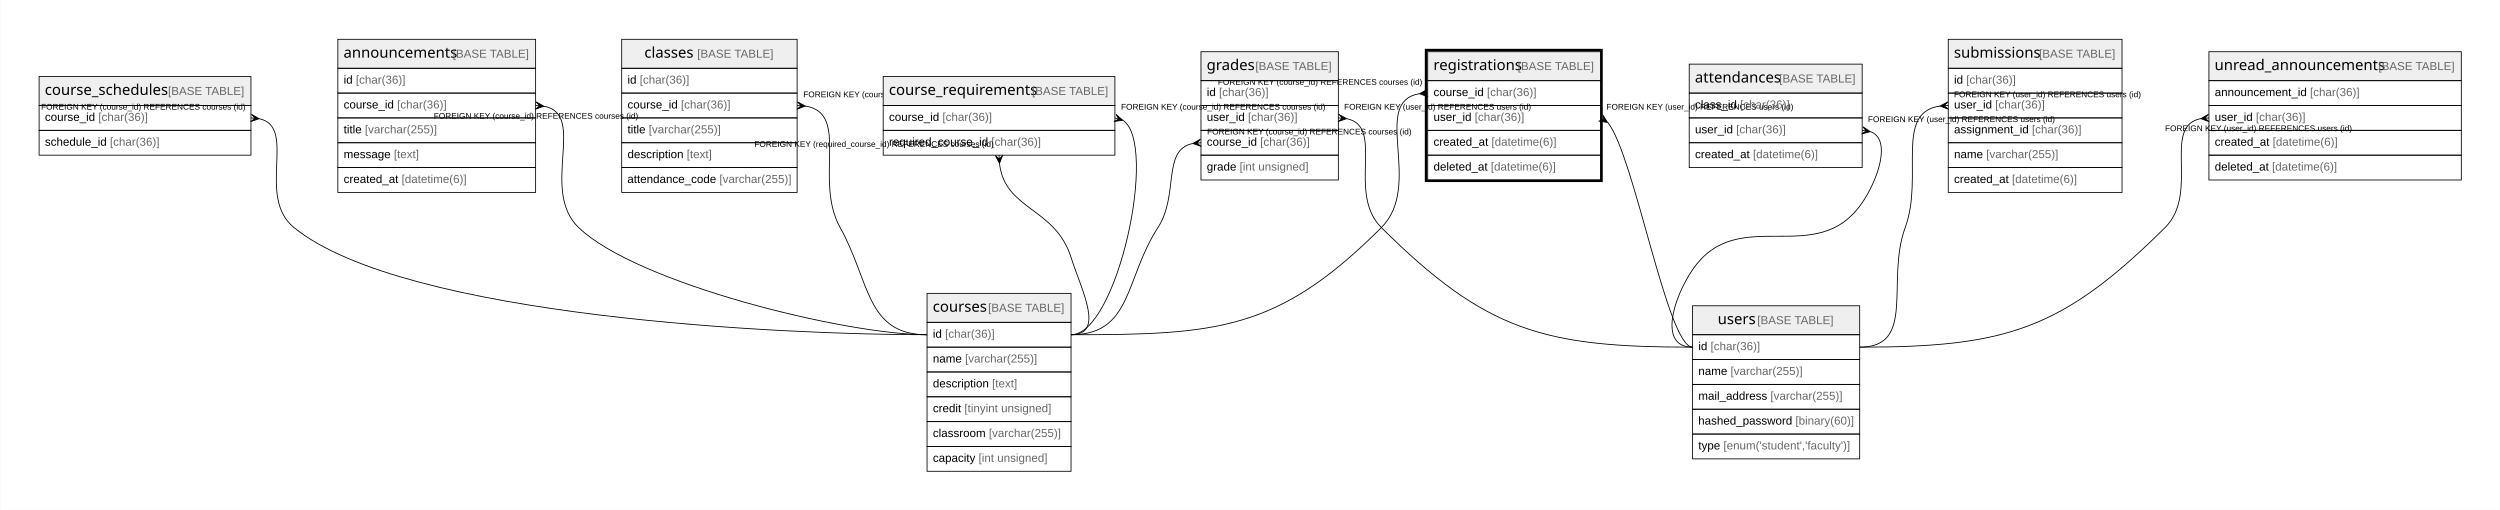
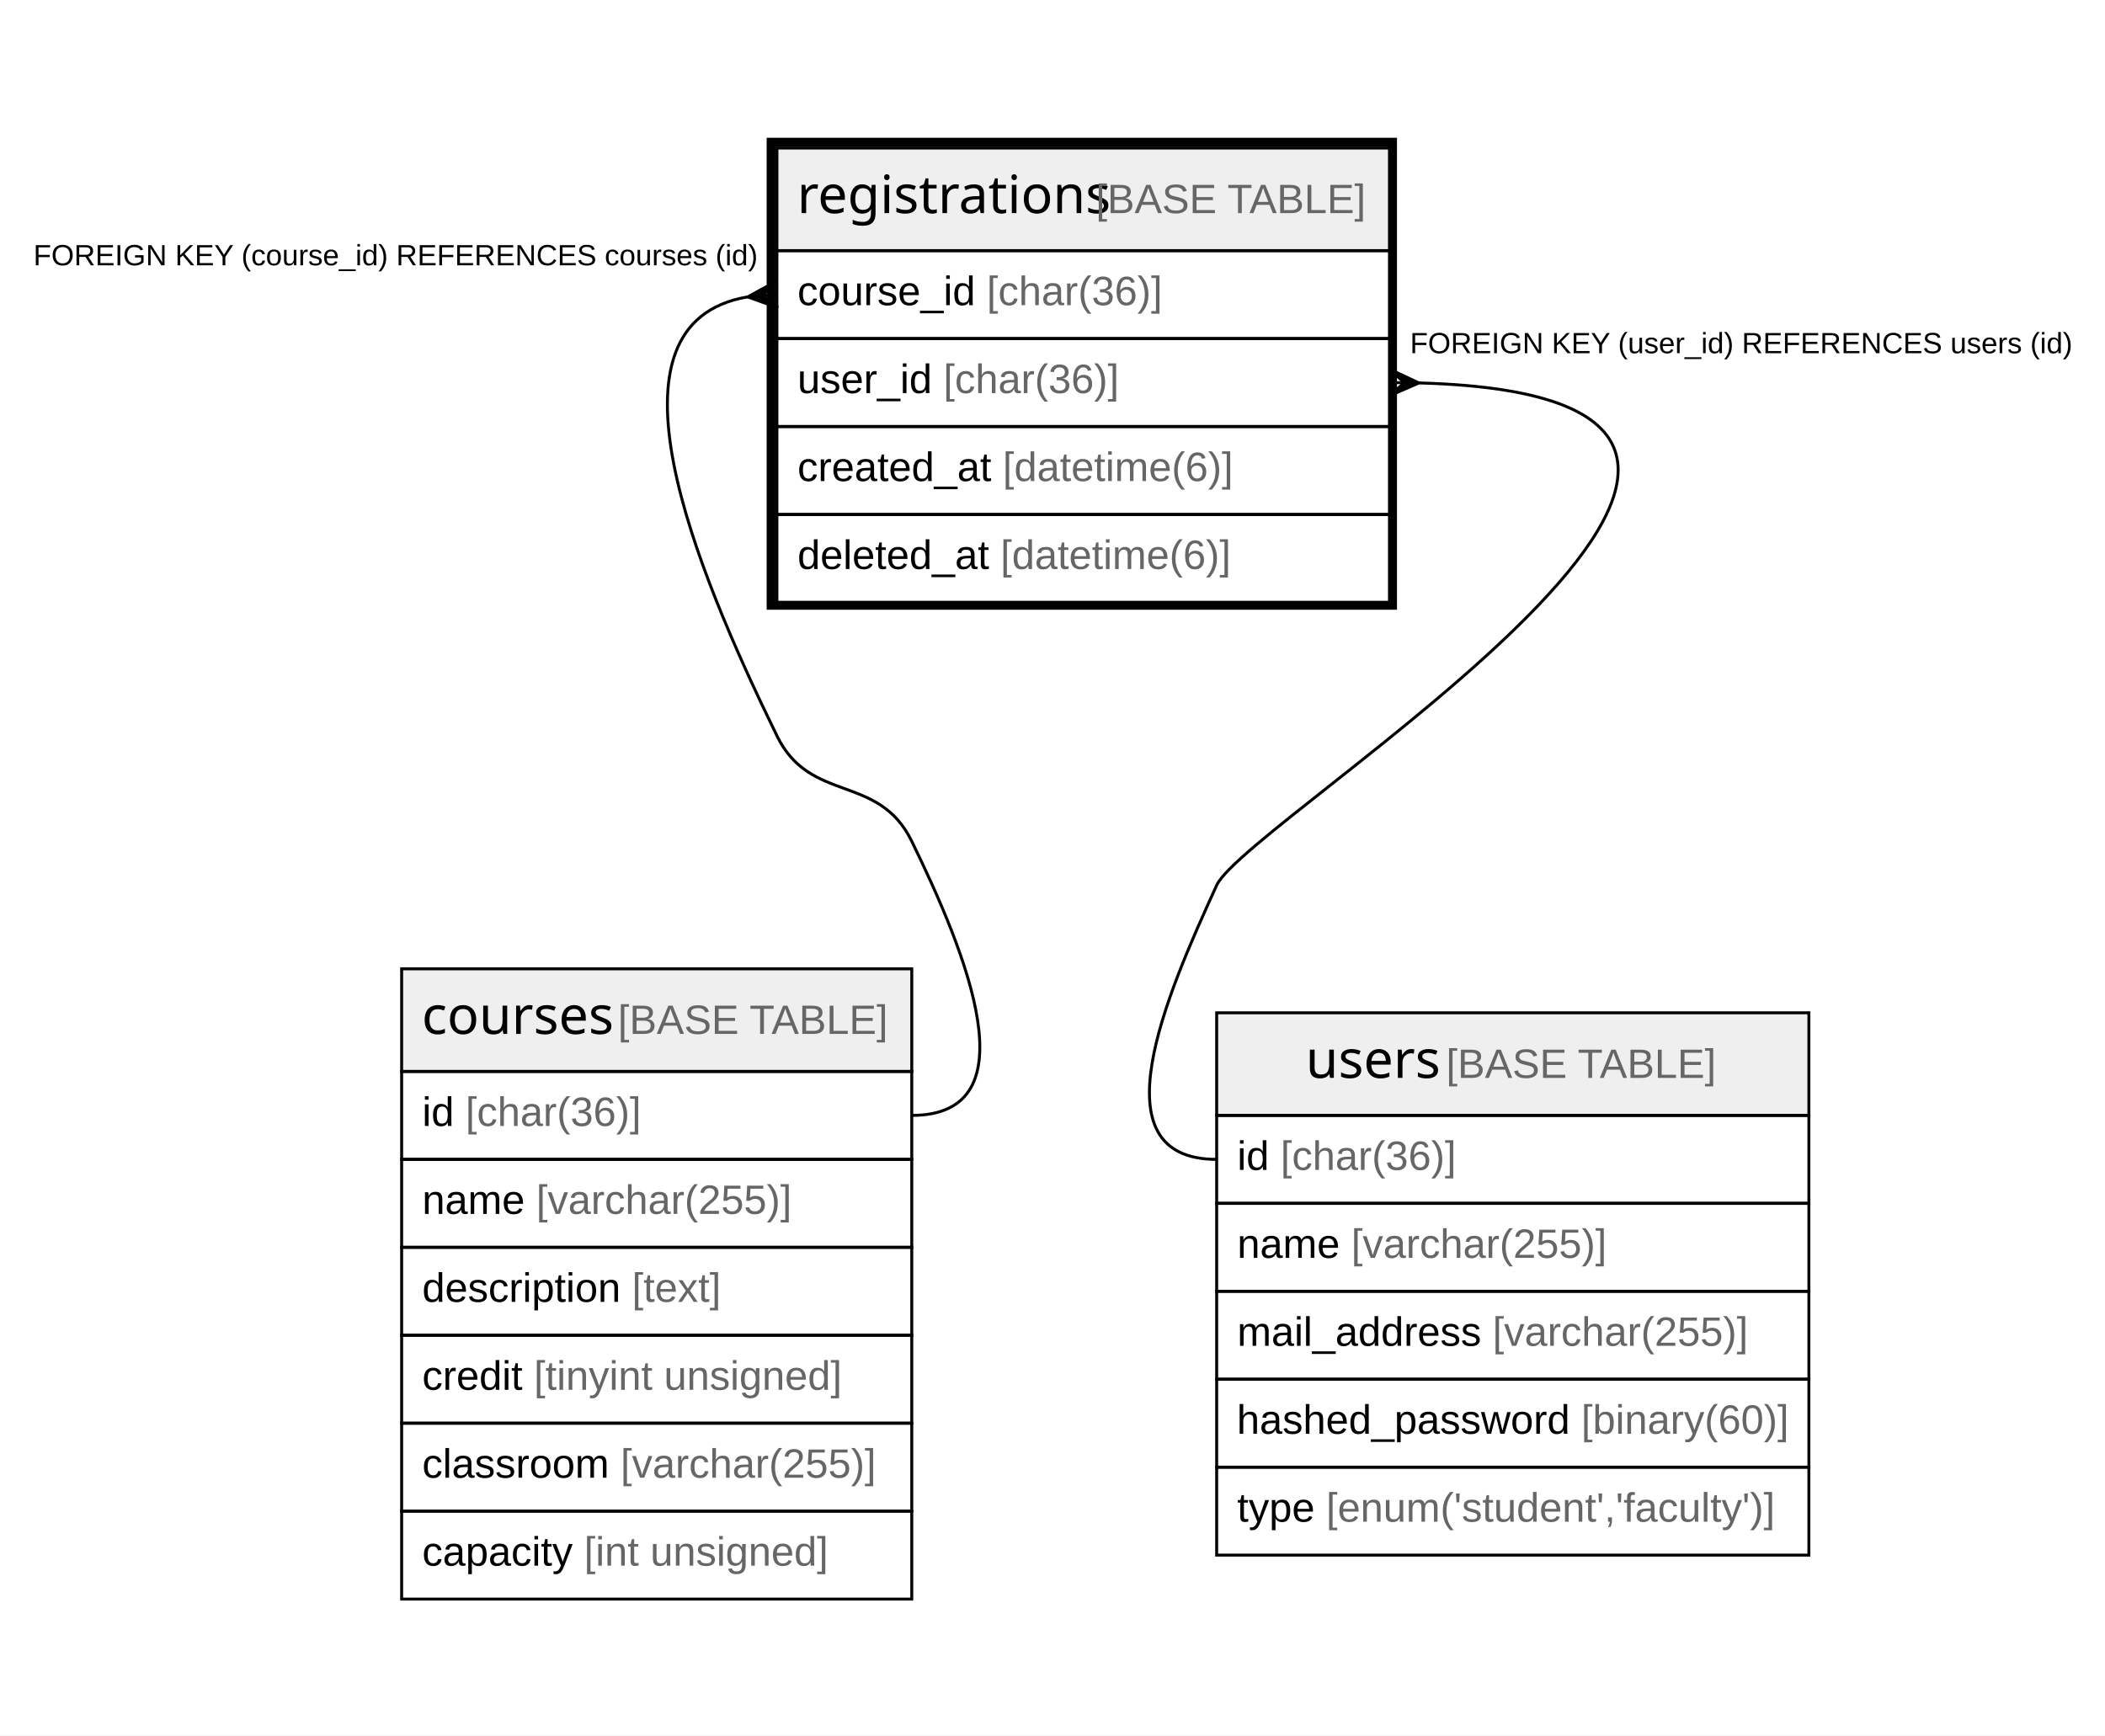
- <svg xmlns="http://www.w3.org/2000/svg" width="3021pt" height="616pt" viewBox="0.00 0.00 3020.50 616.00">
-   <g id="graph0" class="graph" transform="scale(1 1) rotate(0) translate(4 612)">
-     <polygon fill="#ffffff" stroke="transparent" points="-4,4 -4,-612 3016.5,-612 3016.5,4 -4,4" />
+ <svg xmlns="http://www.w3.org/2000/svg" width="718pt" height="592pt" viewBox="0.00 0.00 718.00 592.00">
+   <g id="graph0" class="graph" transform="scale(1 1) rotate(0) translate(4 588)">
+     <polygon fill="#ffffff" stroke="transparent" points="-4,4 -4,-588 714,-588 714,4 -4,4" />
    <g id="node1" class="node">
-       <polygon fill="#efefef" stroke="transparent" points="1721,-514.5 1721,-549.5 1930,-549.5 1930,-514.5 1721,-514.5" />
-       <polygon fill="none" stroke="#000000" points="1721,-514.5 1721,-549.5 1930,-549.5 1930,-514.5 1721,-514.5" />
-       <text text-anchor="start" x="1727.869" y="-527.3" font-family="Arial Bold" font-size="18.00" fill="#000000">registrations</text>
-       <text text-anchor="start" x="1825.877" y="-527.3" font-family="Arial" font-size="14.00" fill="#000000"> </text>
-       <text text-anchor="start" x="1829.768" y="-527.3" font-family="Arial" font-size="14.00" fill="#666666">[BASE TABLE]</text>
-       <polygon fill="none" stroke="#000000" points="1721,-484.5 1721,-514.5 1930,-514.5 1930,-484.5 1721,-484.5" />
-       <text text-anchor="start" x="1728" y="-495.9" font-family="Arial" font-size="14.00" fill="#000000">course_id </text>
-       <text text-anchor="start" x="1792.571" y="-495.9" font-family="Arial" font-size="14.00" fill="#666666">[char(36)]</text>
-       <polygon fill="none" stroke="#000000" points="1721,-454.5 1721,-484.5 1930,-484.5 1930,-454.5 1721,-454.5" />
-       <text text-anchor="start" x="1728" y="-465.9" font-family="Arial" font-size="14.00" fill="#000000">user_id </text>
-       <text text-anchor="start" x="1777.788" y="-465.9" font-family="Arial" font-size="14.00" fill="#666666">[char(36)]</text>
-       <polygon fill="none" stroke="#000000" points="1721,-424.5 1721,-454.5 1930,-454.5 1930,-424.5 1721,-424.5" />
-       <text text-anchor="start" x="1728" y="-435.9" font-family="Arial" font-size="14.00" fill="#000000">created_at </text>
-       <text text-anchor="start" x="1798.028" y="-435.9" font-family="Arial" font-size="14.00" fill="#666666">[datetime(6)]</text>
-       <polygon fill="none" stroke="#000000" points="1721,-394.5 1721,-424.5 1930,-424.5 1930,-394.5 1721,-394.5" />
-       <text text-anchor="start" x="1728" y="-405.9" font-family="Arial" font-size="14.00" fill="#000000">deleted_at </text>
-       <text text-anchor="start" x="1797.257" y="-405.9" font-family="Arial" font-size="14.00" fill="#666666">[datetime(6)]</text>
-       <polygon fill="none" stroke="#000000" stroke-width="3" points="1719,-393.5 1719,-551.5 1931,-551.5 1931,-393.5 1719,-393.5" />
+       <polygon fill="#efefef" stroke="transparent" points="261,-502.5 261,-537.5 470,-537.5 470,-502.5 261,-502.5" />
+       <polygon fill="none" stroke="#000000" points="261,-502.5 261,-537.5 470,-537.5 470,-502.5 261,-502.5" />
+       <text text-anchor="start" x="267.869" y="-515.3" font-family="Arial Bold" font-size="18.00" fill="#000000">registrations</text>
+       <text text-anchor="start" x="365.877" y="-515.3" font-family="Arial" font-size="14.00" fill="#000000"> </text>
+       <text text-anchor="start" x="369.768" y="-515.3" font-family="Arial" font-size="14.00" fill="#666666">[BASE TABLE]</text>
+       <polygon fill="none" stroke="#000000" points="261,-472.5 261,-502.5 470,-502.5 470,-472.5 261,-472.5" />
+       <text text-anchor="start" x="268" y="-483.9" font-family="Arial" font-size="14.00" fill="#000000">course_id </text>
+       <text text-anchor="start" x="332.571" y="-483.9" font-family="Arial" font-size="14.00" fill="#666666">[char(36)]</text>
+       <polygon fill="none" stroke="#000000" points="261,-442.5 261,-472.5 470,-472.5 470,-442.5 261,-442.5" />
+       <text text-anchor="start" x="268" y="-453.9" font-family="Arial" font-size="14.00" fill="#000000">user_id </text>
+       <text text-anchor="start" x="317.788" y="-453.9" font-family="Arial" font-size="14.00" fill="#666666">[char(36)]</text>
+       <polygon fill="none" stroke="#000000" points="261,-412.5 261,-442.5 470,-442.5 470,-412.5 261,-412.5" />
+       <text text-anchor="start" x="268" y="-423.9" font-family="Arial" font-size="14.00" fill="#000000">created_at </text>
+       <text text-anchor="start" x="338.028" y="-423.9" font-family="Arial" font-size="14.00" fill="#666666">[datetime(6)]</text>
+       <polygon fill="none" stroke="#000000" points="261,-382.5 261,-412.5 470,-412.5 470,-382.5 261,-382.5" />
+       <text text-anchor="start" x="268" y="-393.9" font-family="Arial" font-size="14.00" fill="#000000">deleted_at </text>
+       <text text-anchor="start" x="337.257" y="-393.9" font-family="Arial" font-size="14.00" fill="#666666">[datetime(6)]</text>
+       <polygon fill="none" stroke="#000000" stroke-width="3" points="259,-381.5 259,-539.5 471,-539.5 471,-381.5 259,-381.5" />
    </g>
    <g id="node2" class="node">
-       <polygon fill="#efefef" stroke="transparent" points="1116,-222.5 1116,-257.5 1290,-257.5 1290,-222.5 1116,-222.5" />
-       <polygon fill="none" stroke="#000000" points="1116,-222.5 1116,-257.5 1290,-257.5 1290,-222.5 1116,-222.5" />
-       <text text-anchor="start" x="1122.868" y="-235.3" font-family="Arial Bold" font-size="18.00" fill="#000000">courses</text>
-       <text text-anchor="start" x="1185.879" y="-235.3" font-family="Arial" font-size="14.00" fill="#000000"> </text>
-       <text text-anchor="start" x="1189.769" y="-235.3" font-family="Arial" font-size="14.00" fill="#666666">[BASE TABLE]</text>
-       <polygon fill="none" stroke="#000000" points="1116,-192.5 1116,-222.5 1290,-222.5 1290,-192.5 1116,-192.5" />
-       <text text-anchor="start" x="1123" y="-203.9" font-family="Arial" font-size="14.00" fill="#000000">id </text>
-       <text text-anchor="start" x="1137.78" y="-203.9" font-family="Arial" font-size="14.00" fill="#666666">[char(36)]</text>
-       <polygon fill="none" stroke="#000000" points="1116,-162.5 1116,-192.5 1290,-192.5 1290,-162.5 1116,-162.5" />
-       <text text-anchor="start" x="1123" y="-173.9" font-family="Arial" font-size="14.00" fill="#000000">name </text>
-       <text text-anchor="start" x="1161.899" y="-173.9" font-family="Arial" font-size="14.00" fill="#666666">[varchar(255)]</text>
-       <polygon fill="none" stroke="#000000" points="1116,-132.5 1116,-162.5 1290,-162.5 1290,-132.5 1116,-132.5" />
-       <text text-anchor="start" x="1123" y="-143.9" font-family="Arial" font-size="14.00" fill="#000000">description </text>
-       <text text-anchor="start" x="1194.568" y="-143.9" font-family="Arial" font-size="14.00" fill="#666666">[text]</text>
-       <polygon fill="none" stroke="#000000" points="1116,-102.5 1116,-132.5 1290,-132.5 1290,-102.5 1116,-102.5" />
-       <text text-anchor="start" x="1123" y="-113.9" font-family="Arial" font-size="14.00" fill="#000000">credit </text>
-       <text text-anchor="start" x="1161.114" y="-113.9" font-family="Arial" font-size="14.00" fill="#666666">[tinyint unsigned]</text>
-       <polygon fill="none" stroke="#000000" points="1116,-72.5 1116,-102.5 1290,-102.5 1290,-72.5 1116,-72.5" />
-       <text text-anchor="start" x="1123" y="-83.9" font-family="Arial" font-size="14.00" fill="#000000">classroom </text>
-       <text text-anchor="start" x="1190.666" y="-83.9" font-family="Arial" font-size="14.00" fill="#666666">[varchar(255)]</text>
-       <polygon fill="none" stroke="#000000" points="1116,-42.5 1116,-72.5 1290,-72.5 1290,-42.5 1116,-42.5" />
-       <text text-anchor="start" x="1123" y="-53.9" font-family="Arial" font-size="14.00" fill="#000000">capacity </text>
-       <text text-anchor="start" x="1178.236" y="-53.9" font-family="Arial" font-size="14.00" fill="#666666">[int unsigned]</text>
+       <polygon fill="#efefef" stroke="transparent" points="133,-222.5 133,-257.5 307,-257.5 307,-222.5 133,-222.5" />
+       <polygon fill="none" stroke="#000000" points="133,-222.5 133,-257.5 307,-257.5 307,-222.5 133,-222.5" />
+       <text text-anchor="start" x="139.868" y="-235.3" font-family="Arial Bold" font-size="18.00" fill="#000000">courses</text>
+       <text text-anchor="start" x="202.879" y="-235.3" font-family="Arial" font-size="14.00" fill="#000000"> </text>
+       <text text-anchor="start" x="206.769" y="-235.3" font-family="Arial" font-size="14.00" fill="#666666">[BASE TABLE]</text>
+       <polygon fill="none" stroke="#000000" points="133,-192.5 133,-222.5 307,-222.5 307,-192.5 133,-192.5" />
+       <text text-anchor="start" x="140" y="-203.9" font-family="Arial" font-size="14.00" fill="#000000">id </text>
+       <text text-anchor="start" x="154.78" y="-203.9" font-family="Arial" font-size="14.00" fill="#666666">[char(36)]</text>
+       <polygon fill="none" stroke="#000000" points="133,-162.5 133,-192.5 307,-192.5 307,-162.5 133,-162.5" />
+       <text text-anchor="start" x="140" y="-173.9" font-family="Arial" font-size="14.00" fill="#000000">name </text>
+       <text text-anchor="start" x="178.899" y="-173.9" font-family="Arial" font-size="14.00" fill="#666666">[varchar(255)]</text>
+       <polygon fill="none" stroke="#000000" points="133,-132.5 133,-162.5 307,-162.5 307,-132.5 133,-132.5" />
+       <text text-anchor="start" x="140" y="-143.9" font-family="Arial" font-size="14.00" fill="#000000">description </text>
+       <text text-anchor="start" x="211.568" y="-143.9" font-family="Arial" font-size="14.00" fill="#666666">[text]</text>
+       <polygon fill="none" stroke="#000000" points="133,-102.5 133,-132.5 307,-132.5 307,-102.5 133,-102.5" />
+       <text text-anchor="start" x="140" y="-113.9" font-family="Arial" font-size="14.00" fill="#000000">credit </text>
+       <text text-anchor="start" x="178.114" y="-113.9" font-family="Arial" font-size="14.00" fill="#666666">[tinyint unsigned]</text>
+       <polygon fill="none" stroke="#000000" points="133,-72.5 133,-102.5 307,-102.5 307,-72.5 133,-72.5" />
+       <text text-anchor="start" x="140" y="-83.9" font-family="Arial" font-size="14.00" fill="#000000">classroom </text>
+       <text text-anchor="start" x="207.666" y="-83.9" font-family="Arial" font-size="14.00" fill="#666666">[varchar(255)]</text>
+       <polygon fill="none" stroke="#000000" points="133,-42.5 133,-72.5 307,-72.5 307,-42.5 133,-42.5" />
+       <text text-anchor="start" x="140" y="-53.9" font-family="Arial" font-size="14.00" fill="#000000">capacity </text>
+       <text text-anchor="start" x="195.236" y="-53.9" font-family="Arial" font-size="14.00" fill="#666666">[int unsigned]</text>
    </g>
    <g id="edge1" class="edge">
-       <path fill="none" stroke="#000000" d="M1710.856,-498.743C1651.568,-489.037 1716.362,-388.395 1665,-337 1540.36,-212.28 1466.325,-207.5 1290,-207.5" />
-       <polygon fill="#000000" stroke="#000000" points="1711.028,-498.756 1720.665,-503.988 1716.014,-499.128 1721,-499.5 1721,-499.5 1721,-499.5 1716.014,-499.128 1721.335,-495.012 1711.028,-498.756 1711.028,-498.756" />
-       <text text-anchor="start" x="1467.386" y="-509.5" font-family="Arial" font-size="10.00" fill="#000000">FOREIGN KEY (course_id) REFERENCES courses (id)</text>
-     </g>
-     <g id="node8" class="node">
-       <polygon fill="#efefef" stroke="transparent" points="2041,-207.5 2041,-242.5 2243,-242.5 2243,-207.5 2041,-207.5" />
-       <polygon fill="none" stroke="#000000" points="2041,-207.5 2041,-242.5 2243,-242.5 2243,-207.5 2041,-207.5" />
-       <text text-anchor="start" x="2071.371" y="-220.3" font-family="Arial Bold" font-size="18.00" fill="#000000">users</text>
-       <text text-anchor="start" x="2115.375" y="-220.3" font-family="Arial" font-size="14.00" fill="#000000"> </text>
-       <text text-anchor="start" x="2119.266" y="-220.3" font-family="Arial" font-size="14.00" fill="#666666">[BASE TABLE]</text>
-       <polygon fill="none" stroke="#000000" points="2041,-177.5 2041,-207.5 2243,-207.5 2243,-177.5 2041,-177.5" />
-       <text text-anchor="start" x="2048" y="-188.9" font-family="Arial" font-size="14.00" fill="#000000">id </text>
-       <text text-anchor="start" x="2062.78" y="-188.9" font-family="Arial" font-size="14.00" fill="#666666">[char(36)]</text>
-       <polygon fill="none" stroke="#000000" points="2041,-147.5 2041,-177.5 2243,-177.5 2243,-147.5 2041,-147.5" />
-       <text text-anchor="start" x="2048" y="-158.9" font-family="Arial" font-size="14.00" fill="#000000">name </text>
-       <text text-anchor="start" x="2086.899" y="-158.9" font-family="Arial" font-size="14.00" fill="#666666">[varchar(255)]</text>
-       <polygon fill="none" stroke="#000000" points="2041,-117.5 2041,-147.5 2243,-147.5 2243,-117.5 2041,-117.5" />
-       <text text-anchor="start" x="2048" y="-128.9" font-family="Arial" font-size="14.00" fill="#000000">mail_address </text>
-       <text text-anchor="start" x="2135.121" y="-128.9" font-family="Arial" font-size="14.00" fill="#666666">[varchar(255)]</text>
-       <polygon fill="none" stroke="#000000" points="2041,-87.5 2041,-117.5 2243,-117.5 2243,-87.5 2041,-87.5" />
-       <text text-anchor="start" x="2047.867" y="-98.9" font-family="Arial" font-size="14.00" fill="#000000">hashed_password </text>
-       <text text-anchor="start" x="2165.351" y="-98.9" font-family="Arial" font-size="14.00" fill="#666666">[binary(60)]</text>
-       <polygon fill="none" stroke="#000000" points="2041,-57.5 2041,-87.5 2243,-87.5 2243,-57.5 2041,-57.5" />
-       <text text-anchor="start" x="2048" y="-68.9" font-family="Arial" font-size="14.00" fill="#000000">type </text>
-       <text text-anchor="start" x="2078.346" y="-68.9" font-family="Arial" font-size="14.00" fill="#666666">[enum('student','faculty')]</text>
-     </g>
-     <g id="edge8" class="edge">
-       <path fill="none" stroke="#000000" d="M1938.789,-463.714C1970.752,-423.936 2010.693,-192.5 2041,-192.5" />
-       <polygon fill="#000000" stroke="#000000" points="1938.353,-464.002 1927.526,-465.741 1934.176,-466.751 1930,-469.5 1930,-469.5 1930,-469.5 1934.176,-466.751 1932.474,-473.259 1938.353,-464.002 1938.353,-464.002" />
-       <text text-anchor="start" x="1936.945" y="-479.5" font-family="Arial" font-size="10.00" fill="#000000">FOREIGN KEY (user_id) REFERENCES users (id)</text>
+       <path fill="none" stroke="#000000" d="M250.945,-486.709C198.198,-477.706 233.305,-393.843 261,-337 272.371,-313.662 295.629,-324.338 307,-301 325.201,-263.643 348.556,-207.5 307,-207.5" />
+       <polygon fill="#000000" stroke="#000000" points="251.031,-486.716 260.647,-491.986 256.015,-487.108 261,-487.5 261,-487.5 261,-487.5 256.015,-487.108 261.353,-483.014 251.031,-486.716 251.031,-486.716" />
+       <text text-anchor="start" x="7.386" y="-497.5" font-family="Arial" font-size="10.00" fill="#000000">FOREIGN KEY (course_id) REFERENCES courses (id)</text>
    </g>
    <g id="node3" class="node">
-       <polygon fill="#efefef" stroke="transparent" points="404,-529.5 404,-564.5 643,-564.5 643,-529.5 404,-529.5" />
-       <polygon fill="none" stroke="#000000" points="404,-529.5 404,-564.5 643,-564.5 643,-529.5 404,-529.5" />
-       <text text-anchor="start" x="410.848" y="-542.3" font-family="Arial Bold" font-size="18.00" fill="#000000">announcements</text>
-       <text text-anchor="start" x="538.898" y="-542.3" font-family="Arial" font-size="14.00" fill="#000000"> </text>
-       <text text-anchor="start" x="542.789" y="-542.3" font-family="Arial" font-size="14.00" fill="#666666">[BASE TABLE]</text>
-       <polygon fill="none" stroke="#000000" points="404,-499.5 404,-529.5 643,-529.5 643,-499.5 404,-499.5" />
-       <text text-anchor="start" x="411" y="-510.9" font-family="Arial" font-size="14.00" fill="#000000">id </text>
-       <text text-anchor="start" x="425.78" y="-510.9" font-family="Arial" font-size="14.00" fill="#666666">[char(36)]</text>
-       <polygon fill="none" stroke="#000000" points="404,-469.5 404,-499.5 643,-499.5 643,-469.5 404,-469.5" />
-       <text text-anchor="start" x="411" y="-480.9" font-family="Arial" font-size="14.00" fill="#000000">course_id </text>
-       <text text-anchor="start" x="475.571" y="-480.9" font-family="Arial" font-size="14.00" fill="#666666">[char(36)]</text>
-       <polygon fill="none" stroke="#000000" points="404,-439.5 404,-469.5 643,-469.5 643,-439.5 404,-439.5" />
-       <text text-anchor="start" x="411" y="-450.9" font-family="Arial" font-size="14.00" fill="#000000">title </text>
-       <text text-anchor="start" x="436.668" y="-450.9" font-family="Arial" font-size="14.00" fill="#666666">[varchar(255)]</text>
-       <polygon fill="none" stroke="#000000" points="404,-409.5 404,-439.5 643,-439.5 643,-409.5 404,-409.5" />
-       <text text-anchor="start" x="411" y="-420.9" font-family="Arial" font-size="14.00" fill="#000000">message </text>
-       <text text-anchor="start" x="471.682" y="-420.9" font-family="Arial" font-size="14.00" fill="#666666">[text]</text>
-       <polygon fill="none" stroke="#000000" points="404,-379.5 404,-409.5 643,-409.5 643,-379.5 404,-379.5" />
-       <text text-anchor="start" x="411" y="-390.9" font-family="Arial" font-size="14.00" fill="#000000">created_at </text>
-       <text text-anchor="start" x="481.028" y="-390.9" font-family="Arial" font-size="14.00" fill="#666666">[datetime(6)]</text>
+       <polygon fill="#efefef" stroke="transparent" points="411,-207.5 411,-242.5 613,-242.5 613,-207.5 411,-207.5" />
+       <polygon fill="none" stroke="#000000" points="411,-207.5 411,-242.5 613,-242.5 613,-207.5 411,-207.5" />
+       <text text-anchor="start" x="441.371" y="-220.3" font-family="Arial Bold" font-size="18.00" fill="#000000">users</text>
+       <text text-anchor="start" x="485.375" y="-220.3" font-family="Arial" font-size="14.00" fill="#000000"> </text>
+       <text text-anchor="start" x="489.266" y="-220.3" font-family="Arial" font-size="14.00" fill="#666666">[BASE TABLE]</text>
+       <polygon fill="none" stroke="#000000" points="411,-177.5 411,-207.5 613,-207.5 613,-177.5 411,-177.5" />
+       <text text-anchor="start" x="418" y="-188.9" font-family="Arial" font-size="14.00" fill="#000000">id </text>
+       <text text-anchor="start" x="432.78" y="-188.9" font-family="Arial" font-size="14.00" fill="#666666">[char(36)]</text>
+       <polygon fill="none" stroke="#000000" points="411,-147.5 411,-177.5 613,-177.5 613,-147.5 411,-147.5" />
+       <text text-anchor="start" x="418" y="-158.9" font-family="Arial" font-size="14.00" fill="#000000">name </text>
+       <text text-anchor="start" x="456.899" y="-158.9" font-family="Arial" font-size="14.00" fill="#666666">[varchar(255)]</text>
+       <polygon fill="none" stroke="#000000" points="411,-117.5 411,-147.5 613,-147.5 613,-117.5 411,-117.5" />
+       <text text-anchor="start" x="418" y="-128.9" font-family="Arial" font-size="14.00" fill="#000000">mail_address </text>
+       <text text-anchor="start" x="505.121" y="-128.9" font-family="Arial" font-size="14.00" fill="#666666">[varchar(255)]</text>
+       <polygon fill="none" stroke="#000000" points="411,-87.5 411,-117.5 613,-117.5 613,-87.5 411,-87.5" />
+       <text text-anchor="start" x="417.867" y="-98.9" font-family="Arial" font-size="14.00" fill="#000000">hashed_password </text>
+       <text text-anchor="start" x="535.351" y="-98.9" font-family="Arial" font-size="14.00" fill="#666666">[binary(60)]</text>
+       <polygon fill="none" stroke="#000000" points="411,-57.5 411,-87.5 613,-87.5 613,-57.5 411,-57.5" />
+       <text text-anchor="start" x="418" y="-68.9" font-family="Arial" font-size="14.00" fill="#000000">type </text>
+       <text text-anchor="start" x="448.346" y="-68.9" font-family="Arial" font-size="14.00" fill="#666666">[enum('student','faculty')]</text>
    </g>
    <g id="edge2" class="edge">
-       <path fill="none" stroke="#000000" d="M653.215,-483.633C705.463,-473.786 647.605,-382.512 695,-337 765.601,-269.204 1018.118,-207.5 1116,-207.5" />
-       <polygon fill="#000000" stroke="#000000" points="652.964,-483.654 642.62,-480.016 647.982,-484.077 643,-484.5 643,-484.5 643,-484.5 647.982,-484.077 643.38,-488.984 652.964,-483.654 652.964,-483.654" />
-       <text text-anchor="start" x="519.886" y="-468.5" font-family="Arial" font-size="10.00" fill="#000000">FOREIGN KEY (course_id) REFERENCES courses (id)</text>
-     </g>
-     <g id="node4" class="node">
-       <polygon fill="#efefef" stroke="transparent" points="747,-529.5 747,-564.5 959,-564.5 959,-529.5 747,-529.5" />
-       <polygon fill="none" stroke="#000000" points="747,-529.5 747,-564.5 959,-564.5 959,-529.5 747,-529.5" />
-       <text text-anchor="start" x="774.37" y="-542.3" font-family="Arial Bold" font-size="18.00" fill="#000000">classes</text>
-       <text text-anchor="start" x="834.376" y="-542.3" font-family="Arial" font-size="14.00" fill="#000000"> </text>
-       <text text-anchor="start" x="838.267" y="-542.3" font-family="Arial" font-size="14.00" fill="#666666">[BASE TABLE]</text>
-       <polygon fill="none" stroke="#000000" points="747,-499.5 747,-529.5 959,-529.5 959,-499.5 747,-499.5" />
-       <text text-anchor="start" x="754" y="-510.9" font-family="Arial" font-size="14.00" fill="#000000">id </text>
-       <text text-anchor="start" x="768.78" y="-510.9" font-family="Arial" font-size="14.00" fill="#666666">[char(36)]</text>
-       <polygon fill="none" stroke="#000000" points="747,-469.5 747,-499.5 959,-499.5 959,-469.5 747,-469.5" />
-       <text text-anchor="start" x="754" y="-480.9" font-family="Arial" font-size="14.00" fill="#000000">course_id </text>
-       <text text-anchor="start" x="818.571" y="-480.9" font-family="Arial" font-size="14.00" fill="#666666">[char(36)]</text>
-       <polygon fill="none" stroke="#000000" points="747,-439.5 747,-469.5 959,-469.5 959,-439.5 747,-439.5" />
-       <text text-anchor="start" x="754" y="-450.9" font-family="Arial" font-size="14.00" fill="#000000">title </text>
-       <text text-anchor="start" x="779.668" y="-450.9" font-family="Arial" font-size="14.00" fill="#666666">[varchar(255)]</text>
-       <polygon fill="none" stroke="#000000" points="747,-409.5 747,-439.5 959,-439.5 959,-409.5 747,-409.5" />
-       <text text-anchor="start" x="754" y="-420.9" font-family="Arial" font-size="14.00" fill="#000000">description </text>
-       <text text-anchor="start" x="825.568" y="-420.9" font-family="Arial" font-size="14.00" fill="#666666">[text]</text>
-       <polygon fill="none" stroke="#000000" points="747,-379.5 747,-409.5 959,-409.5 959,-379.5 747,-379.5" />
-       <text text-anchor="start" x="753.8" y="-390.9" font-family="Arial" font-size="14.00" fill="#000000">attendance_code </text>
-       <text text-anchor="start" x="865.081" y="-390.9" font-family="Arial" font-size="14.00" fill="#666666">[varchar(255)]</text>
-     </g>
-     <g id="edge3" class="edge">
-       <path fill="none" stroke="#000000" d="M969.018,-483.792C1023.321,-475.414 978.849,-394.462 1011,-337 1047.18,-272.336 1041.903,-207.5 1116,-207.5" />
-       <polygon fill="#000000" stroke="#000000" points="968.975,-483.795 958.683,-480.011 963.988,-484.147 959,-484.5 959,-484.5 959,-484.5 963.988,-484.147 959.317,-488.989 968.975,-483.795 968.975,-483.795" />
-       <text text-anchor="start" x="966.386" y="-494.5" font-family="Arial" font-size="10.00" fill="#000000">FOREIGN KEY (course_id) REFERENCES courses (id)</text>
-     </g>
-     <g id="node5" class="node">
-       <polygon fill="#efefef" stroke="transparent" points="1063,-484.5 1063,-519.5 1343,-519.5 1343,-484.5 1063,-484.5" />
-       <polygon fill="none" stroke="#000000" points="1063,-484.5 1063,-519.5 1343,-519.5 1343,-484.5 1063,-484.5" />
-       <text text-anchor="start" x="1069.86" y="-497.3" font-family="Arial Bold" font-size="18.00" fill="#000000">course_requirements</text>
-       <text text-anchor="start" x="1238.887" y="-497.3" font-family="Arial" font-size="14.00" fill="#000000"> </text>
-       <text text-anchor="start" x="1242.777" y="-497.3" font-family="Arial" font-size="14.00" fill="#666666">[BASE TABLE]</text>
-       <polygon fill="none" stroke="#000000" points="1063,-454.5 1063,-484.5 1343,-484.5 1343,-454.5 1063,-454.5" />
-       <text text-anchor="start" x="1070" y="-465.9" font-family="Arial" font-size="14.00" fill="#000000">course_id </text>
-       <text text-anchor="start" x="1134.571" y="-465.9" font-family="Arial" font-size="14.00" fill="#666666">[char(36)]</text>
-       <polygon fill="none" stroke="#000000" points="1063,-424.5 1063,-454.5 1343,-454.5 1343,-424.5 1063,-424.5" />
-       <text text-anchor="start" x="1070" y="-435.9" font-family="Arial" font-size="14.00" fill="#000000">required_course_id </text>
-       <text text-anchor="start" x="1193.694" y="-435.9" font-family="Arial" font-size="14.00" fill="#666666">[char(36)]</text>
-     </g>
-     <g id="edge4" class="edge">
-       <path fill="none" stroke="#000000" d="M1352.847,-466.558C1395.752,-437.773 1345.689,-207.5 1290,-207.5" />
-       <polygon fill="#000000" stroke="#000000" points="1352.581,-466.637 1341.711,-465.188 1347.791,-468.068 1343,-469.5 1343,-469.5 1343,-469.5 1347.791,-468.068 1344.289,-473.812 1352.581,-466.637 1352.581,-466.637" />
-       <text text-anchor="start" x="1350.386" y="-479.5" font-family="Arial" font-size="10.00" fill="#000000">FOREIGN KEY (course_id) REFERENCES courses (id)</text>
-     </g>
-     <g id="edge5" class="edge">
-       <path fill="none" stroke="#000000" d="M1203.54,-414.481C1209.908,-357.966 1270.789,-361.629 1290,-301 1302.552,-261.386 1331.556,-207.5 1290,-207.5" />
-       <polygon fill="#000000" stroke="#000000" points="1203.538,-414.514 1198.506,-424.258 1203.269,-419.507 1203,-424.5 1203,-424.5 1203,-424.5 1203.269,-419.507 1207.494,-424.742 1203.538,-414.514 1203.538,-414.514" />
-       <text text-anchor="start" x="907.27" y="-434.5" font-family="Arial" font-size="10.00" fill="#000000">FOREIGN KEY (required_course_id) REFERENCES courses (id)</text>
-     </g>
-     <g id="node6" class="node">
-       <polygon fill="#efefef" stroke="transparent" points="43,-484.5 43,-519.5 299,-519.5 299,-484.5 43,-484.5" />
-       <polygon fill="none" stroke="#000000" points="43,-484.5 43,-519.5 299,-519.5 299,-484.5 43,-484.5" />
-       <text text-anchor="start" x="49.852" y="-497.3" font-family="Arial Bold" font-size="18.00" fill="#000000">course_schedules</text>
-       <text text-anchor="start" x="194.894" y="-497.3" font-family="Arial" font-size="14.00" fill="#000000"> </text>
-       <text text-anchor="start" x="198.785" y="-497.3" font-family="Arial" font-size="14.00" fill="#666666">[BASE TABLE]</text>
-       <polygon fill="none" stroke="#000000" points="43,-454.5 43,-484.5 299,-484.5 299,-454.5 43,-454.5" />
-       <text text-anchor="start" x="50" y="-465.9" font-family="Arial" font-size="14.00" fill="#000000">course_id </text>
-       <text text-anchor="start" x="114.571" y="-465.9" font-family="Arial" font-size="14.00" fill="#666666">[char(36)]</text>
-       <polygon fill="none" stroke="#000000" points="43,-424.5 43,-454.5 299,-454.5 299,-424.5 43,-424.5" />
-       <text text-anchor="start" x="50" y="-435.9" font-family="Arial" font-size="14.00" fill="#000000">schedule_id </text>
-       <text text-anchor="start" x="128.582" y="-435.9" font-family="Arial" font-size="14.00" fill="#666666">[char(36)]</text>
-     </g>
-     <g id="edge6" class="edge">
-       <path fill="none" stroke="#000000" d="M309.183,-468.514C355.353,-458.479 304.872,-374.474 351,-337 484.824,-228.283 943.581,-207.5 1116,-207.5" />
-       <polygon fill="#000000" stroke="#000000" points="308.953,-468.536 298.566,-465.021 303.977,-469.018 299,-469.5 299,-469.5 299,-469.5 303.977,-469.018 299.434,-473.979 308.953,-468.536 308.953,-468.536" />
-       <text text-anchor="start" x="45.386" y="-479.5" font-family="Arial" font-size="10.00" fill="#000000">FOREIGN KEY (course_id) REFERENCES courses (id)</text>
-     </g>
-     <g id="node7" class="node">
-       <polygon fill="#efefef" stroke="transparent" points="1447,-514.5 1447,-549.5 1613,-549.5 1613,-514.5 1447,-514.5" />
-       <polygon fill="none" stroke="#000000" points="1447,-514.5 1447,-549.5 1613,-549.5 1613,-514.5 1447,-514.5" />
-       <text text-anchor="start" x="1453.865" y="-527.3" font-family="Arial Bold" font-size="18.00" fill="#000000">grades</text>
-       <text text-anchor="start" x="1508.882" y="-527.3" font-family="Arial" font-size="14.00" fill="#000000"> </text>
-       <text text-anchor="start" x="1512.772" y="-527.3" font-family="Arial" font-size="14.00" fill="#666666">[BASE TABLE]</text>
-       <polygon fill="none" stroke="#000000" points="1447,-484.5 1447,-514.5 1613,-514.5 1613,-484.5 1447,-484.5" />
-       <text text-anchor="start" x="1454" y="-495.9" font-family="Arial" font-size="14.00" fill="#000000">id </text>
-       <text text-anchor="start" x="1468.78" y="-495.9" font-family="Arial" font-size="14.00" fill="#666666">[char(36)]</text>
-       <polygon fill="none" stroke="#000000" points="1447,-454.5 1447,-484.5 1613,-484.5 1613,-454.5 1447,-454.5" />
-       <text text-anchor="start" x="1454" y="-465.9" font-family="Arial" font-size="14.00" fill="#000000">user_id </text>
-       <text text-anchor="start" x="1503.788" y="-465.9" font-family="Arial" font-size="14.00" fill="#666666">[char(36)]</text>
-       <polygon fill="none" stroke="#000000" points="1447,-424.5 1447,-454.5 1613,-454.5 1613,-424.5 1447,-424.5" />
-       <text text-anchor="start" x="1454" y="-435.9" font-family="Arial" font-size="14.00" fill="#000000">course_id </text>
-       <text text-anchor="start" x="1518.571" y="-435.9" font-family="Arial" font-size="14.00" fill="#666666">[char(36)]</text>
-       <polygon fill="none" stroke="#000000" points="1447,-394.5 1447,-424.5 1613,-424.5 1613,-394.5 1447,-394.5" />
-       <text text-anchor="start" x="1454" y="-405.9" font-family="Arial" font-size="14.00" fill="#000000">grade </text>
-       <text text-anchor="start" x="1493.682" y="-405.9" font-family="Arial" font-size="14.00" fill="#666666">[int unsigned]</text>
-     </g>
-     <g id="edge7" class="edge">
-       <path fill="none" stroke="#000000" d="M1436.86,-438.546C1399.606,-430.739 1420.734,-376.676 1395,-337 1354.679,-274.834 1364.097,-207.5 1290,-207.5" />
-       <polygon fill="#000000" stroke="#000000" points="1437.044,-438.563 1446.578,-443.98 1442.022,-439.031 1447,-439.5 1447,-439.5 1447,-439.5 1442.022,-439.031 1447.422,-435.02 1437.044,-438.563 1437.044,-438.563" />
-       <text text-anchor="start" x="1454.386" y="-449.5" font-family="Arial" font-size="10.00" fill="#000000">FOREIGN KEY (course_id) REFERENCES courses (id)</text>
-     </g>
-     <g id="edge10" class="edge">
-       <path fill="none" stroke="#000000" d="M1623.226,-468.562C1669.832,-459.012 1622.827,-378.875 1665,-337 1792.038,-210.858 1861.973,-192.5 2041,-192.5" />
-       <polygon fill="#000000" stroke="#000000" points="1622.958,-468.587 1612.589,-465.019 1617.979,-469.043 1613,-469.5 1613,-469.5 1613,-469.5 1617.979,-469.043 1613.411,-473.981 1622.958,-468.587 1622.958,-468.587" />
-       <text text-anchor="start" x="1619.945" y="-479.5" font-family="Arial" font-size="10.00" fill="#000000">FOREIGN KEY (user_id) REFERENCES users (id)</text>
-     </g>
-     <g id="node9" class="node">
-       <polygon fill="#efefef" stroke="transparent" points="2037,-499.5 2037,-534.5 2246,-534.5 2246,-499.5 2037,-499.5" />
-       <polygon fill="none" stroke="#000000" points="2037,-499.5 2037,-534.5 2246,-534.5 2246,-499.5 2037,-499.5" />
-       <text text-anchor="start" x="2043.849" y="-512.3" font-family="Arial Bold" font-size="18.00" fill="#000000">attendances</text>
-       <text text-anchor="start" x="2141.897" y="-512.3" font-family="Arial" font-size="14.00" fill="#000000"> </text>
-       <text text-anchor="start" x="2145.788" y="-512.3" font-family="Arial" font-size="14.00" fill="#666666">[BASE TABLE]</text>
-       <polygon fill="none" stroke="#000000" points="2037,-469.5 2037,-499.5 2246,-499.5 2246,-469.5 2037,-469.5" />
-       <text text-anchor="start" x="2044" y="-480.9" font-family="Arial" font-size="14.00" fill="#000000">class_id </text>
-       <text text-anchor="start" x="2098.452" y="-480.9" font-family="Arial" font-size="14.00" fill="#666666">[char(36)]</text>
-       <polygon fill="none" stroke="#000000" points="2037,-439.5 2037,-469.5 2246,-469.5 2246,-439.5 2037,-439.5" />
-       <text text-anchor="start" x="2044" y="-450.9" font-family="Arial" font-size="14.00" fill="#000000">user_id </text>
-       <text text-anchor="start" x="2093.788" y="-450.9" font-family="Arial" font-size="14.00" fill="#666666">[char(36)]</text>
-       <polygon fill="none" stroke="#000000" points="2037,-409.5 2037,-439.5 2246,-439.5 2246,-409.5 2037,-409.5" />
-       <text text-anchor="start" x="2044" y="-420.9" font-family="Arial" font-size="14.00" fill="#000000">created_at </text>
-       <text text-anchor="start" x="2114.028" y="-420.9" font-family="Arial" font-size="14.00" fill="#666666">[datetime(6)]</text>
-     </g>
-     <g id="edge9" class="edge">
-       <path fill="none" stroke="#000000" d="M2256.172,-452.87C2281.382,-443.498 2265.649,-395.891 2246,-367 2190.907,-285.994 2096.093,-367.006 2041,-286 2017.63,-251.638 1999.444,-192.5 2041,-192.5" />
-       <polygon fill="#000000" stroke="#000000" points="2255.874,-452.917 2245.288,-450.057 2250.937,-453.709 2246,-454.5 2246,-454.5 2246,-454.5 2250.937,-453.709 2246.712,-458.943 2255.874,-452.917 2255.874,-452.917" />
-       <text text-anchor="start" x="2252.945" y="-464.5" font-family="Arial" font-size="10.00" fill="#000000">FOREIGN KEY (user_id) REFERENCES users (id)</text>
-     </g>
-     <g id="node10" class="node">
-       <polygon fill="#efefef" stroke="transparent" points="2350,-529.5 2350,-564.5 2560,-564.5 2560,-529.5 2350,-529.5" />
-       <polygon fill="none" stroke="#000000" points="2350,-529.5 2350,-564.5 2560,-564.5 2560,-529.5 2350,-529.5" />
-       <text text-anchor="start" x="2356.87" y="-542.3" font-family="Arial Bold" font-size="18.00" fill="#000000">submissions</text>
-       <text text-anchor="start" x="2455.876" y="-542.3" font-family="Arial" font-size="14.00" fill="#000000"> </text>
-       <text text-anchor="start" x="2459.766" y="-542.3" font-family="Arial" font-size="14.00" fill="#666666">[BASE TABLE]</text>
-       <polygon fill="none" stroke="#000000" points="2350,-499.5 2350,-529.5 2560,-529.5 2560,-499.5 2350,-499.5" />
-       <text text-anchor="start" x="2357" y="-510.9" font-family="Arial" font-size="14.00" fill="#000000">id </text>
-       <text text-anchor="start" x="2371.78" y="-510.9" font-family="Arial" font-size="14.00" fill="#666666">[char(36)]</text>
-       <polygon fill="none" stroke="#000000" points="2350,-469.5 2350,-499.5 2560,-499.5 2560,-469.5 2350,-469.5" />
-       <text text-anchor="start" x="2357" y="-480.9" font-family="Arial" font-size="14.00" fill="#000000">user_id </text>
-       <text text-anchor="start" x="2406.788" y="-480.9" font-family="Arial" font-size="14.00" fill="#666666">[char(36)]</text>
-       <polygon fill="none" stroke="#000000" points="2350,-439.5 2350,-469.5 2560,-469.5 2560,-439.5 2350,-439.5" />
-       <text text-anchor="start" x="2357" y="-450.9" font-family="Arial" font-size="14.00" fill="#000000">assignment_id </text>
-       <text text-anchor="start" x="2451.133" y="-450.9" font-family="Arial" font-size="14.00" fill="#666666">[char(36)]</text>
-       <polygon fill="none" stroke="#000000" points="2350,-409.5 2350,-439.5 2560,-439.5 2560,-409.5 2350,-409.5" />
-       <text text-anchor="start" x="2357" y="-420.9" font-family="Arial" font-size="14.00" fill="#000000">name </text>
-       <text text-anchor="start" x="2395.899" y="-420.9" font-family="Arial" font-size="14.00" fill="#666666">[varchar(255)]</text>
-       <polygon fill="none" stroke="#000000" points="2350,-379.5 2350,-409.5 2560,-409.5 2560,-379.5 2350,-379.5" />
-       <text text-anchor="start" x="2357" y="-390.9" font-family="Arial" font-size="14.00" fill="#000000">created_at </text>
-       <text text-anchor="start" x="2427.028" y="-390.9" font-family="Arial" font-size="14.00" fill="#666666">[datetime(6)]</text>
-     </g>
-     <g id="edge11" class="edge">
-       <path fill="none" stroke="#000000" d="M2339.903,-483.829C2284.678,-475.874 2320.659,-398.823 2298,-337 2274.352,-272.48 2311.717,-192.5 2243,-192.5" />
-       <polygon fill="#000000" stroke="#000000" points="2340.022,-483.836 2349.701,-488.99 2345.011,-484.168 2350,-484.5 2350,-484.5 2350,-484.5 2345.011,-484.168 2350.299,-480.01 2340.022,-483.836 2340.022,-483.836" />
-       <text text-anchor="start" x="2356.945" y="-494.5" font-family="Arial" font-size="10.00" fill="#000000">FOREIGN KEY (user_id) REFERENCES users (id)</text>
-     </g>
-     <g id="node11" class="node">
-       <polygon fill="#efefef" stroke="transparent" points="2665,-514.5 2665,-549.5 2970,-549.5 2970,-514.5 2665,-514.5" />
-       <polygon fill="none" stroke="#000000" points="2665,-514.5 2665,-549.5 2970,-549.5 2970,-514.5 2665,-514.5" />
-       <text text-anchor="start" x="2671.833" y="-527.3" font-family="Arial Bold" font-size="18.00" fill="#000000">unread_announcements</text>
-       <text text-anchor="start" x="2865.913" y="-527.3" font-family="Arial" font-size="14.00" fill="#000000"> </text>
-       <text text-anchor="start" x="2869.803" y="-527.3" font-family="Arial" font-size="14.00" fill="#666666">[BASE TABLE]</text>
-       <polygon fill="none" stroke="#000000" points="2665,-484.5 2665,-514.5 2970,-514.5 2970,-484.5 2665,-484.5" />
-       <text text-anchor="start" x="2672" y="-495.9" font-family="Arial" font-size="14.00" fill="#000000">announcement_id </text>
-       <text text-anchor="start" x="2787.157" y="-495.9" font-family="Arial" font-size="14.00" fill="#666666">[char(36)]</text>
-       <polygon fill="none" stroke="#000000" points="2665,-454.5 2665,-484.5 2970,-484.5 2970,-454.5 2665,-454.5" />
-       <text text-anchor="start" x="2672" y="-465.9" font-family="Arial" font-size="14.00" fill="#000000">user_id </text>
-       <text text-anchor="start" x="2721.788" y="-465.9" font-family="Arial" font-size="14.00" fill="#666666">[char(36)]</text>
-       <polygon fill="none" stroke="#000000" points="2665,-424.5 2665,-454.5 2970,-454.5 2970,-424.5 2665,-424.5" />
-       <text text-anchor="start" x="2672" y="-435.9" font-family="Arial" font-size="14.00" fill="#000000">created_at </text>
-       <text text-anchor="start" x="2742.028" y="-435.9" font-family="Arial" font-size="14.00" fill="#666666">[datetime(6)]</text>
-       <polygon fill="none" stroke="#000000" points="2665,-394.5 2665,-424.5 2970,-424.5 2970,-394.5 2665,-394.5" />
-       <text text-anchor="start" x="2672" y="-405.9" font-family="Arial" font-size="14.00" fill="#000000">deleted_at </text>
-       <text text-anchor="start" x="2741.257" y="-405.9" font-family="Arial" font-size="14.00" fill="#666666">[datetime(6)]</text>
-     </g>
-     <g id="edge12" class="edge">
-       <path fill="none" stroke="#000000" d="M2655.031,-468.622C2607.726,-459.357 2654.374,-379.067 2612,-337 2487.008,-212.913 2419.126,-192.5 2243,-192.5" />
-       <polygon fill="#000000" stroke="#000000" points="2655.039,-468.622 2664.605,-473.983 2660.019,-469.061 2665,-469.5 2665,-469.5 2665,-469.5 2660.019,-469.061 2665.395,-465.017 2655.039,-468.622 2655.039,-468.622" />
-       <text text-anchor="start" x="2611.945" y="-453.5" font-family="Arial" font-size="10.00" fill="#000000">FOREIGN KEY (user_id) REFERENCES users (id)</text>
+       <path fill="none" stroke="#000000" d="M480.17,-457.364C662.006,-452.332 421.512,-308.981 411,-286 393.714,-248.21 369.444,-192.5 411,-192.5" />
+       <polygon fill="#000000" stroke="#000000" points="479.999,-457.366 469.94,-453 475,-457.433 470,-457.5 470,-457.5 470,-457.5 475,-457.433 470.06,-462 479.999,-457.366 479.999,-457.366" />
+       <text text-anchor="start" x="476.945" y="-467.5" font-family="Arial" font-size="10.00" fill="#000000">FOREIGN KEY (user_id) REFERENCES users (id)</text>
    </g>
  </g>
</svg>
